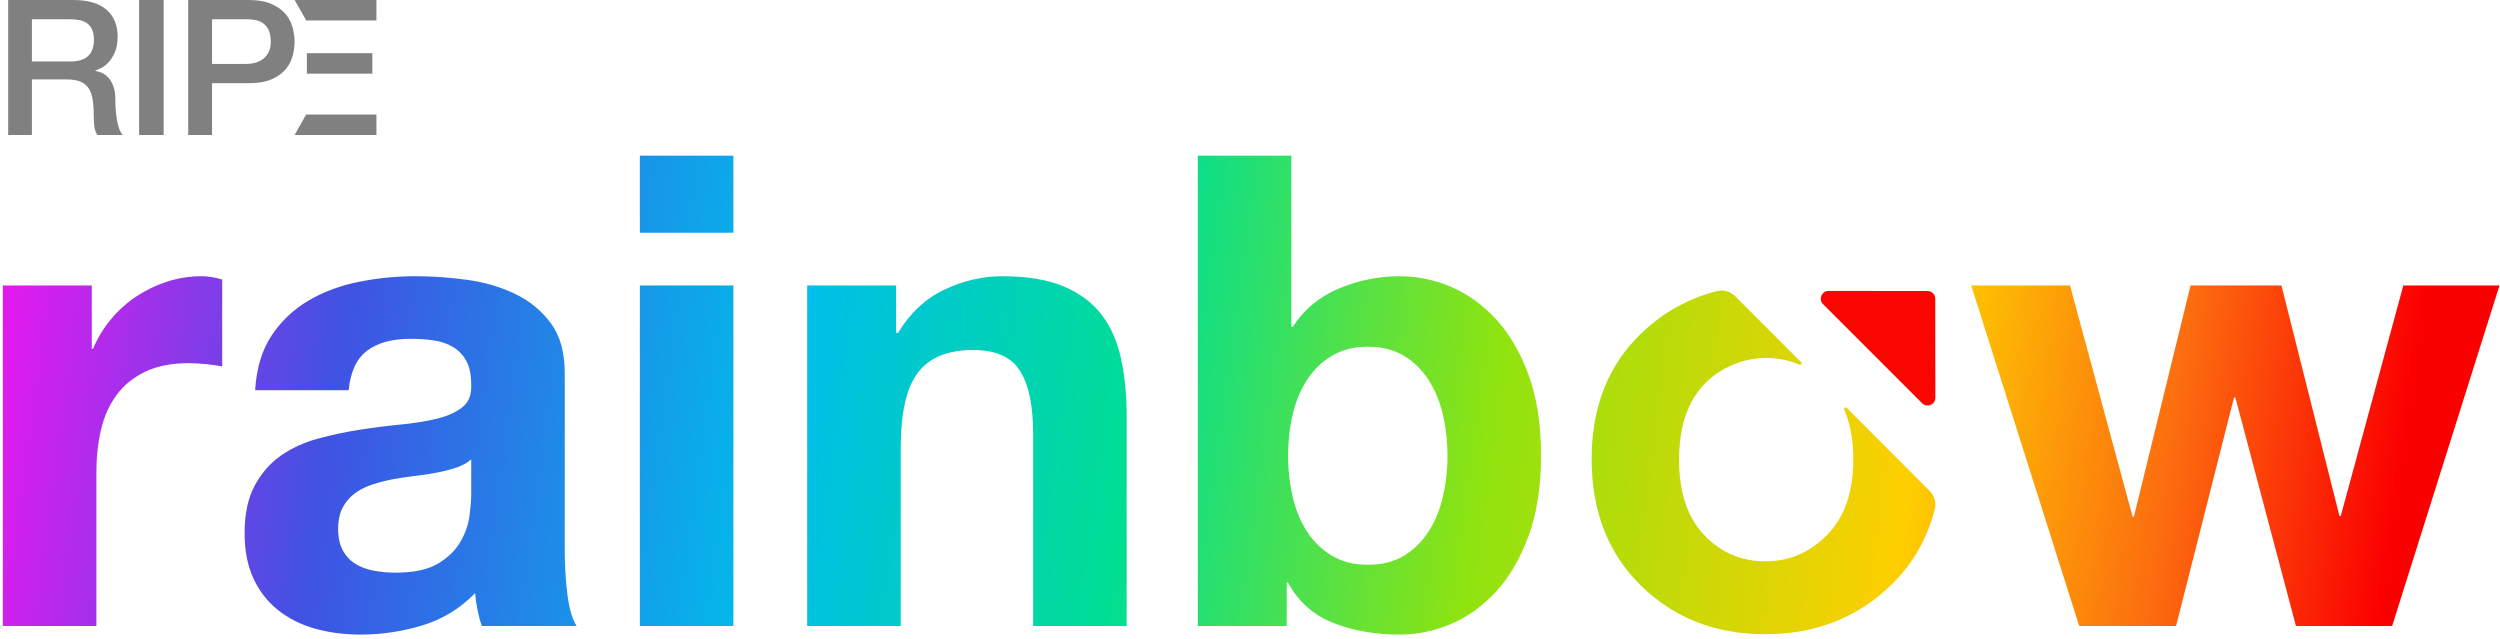
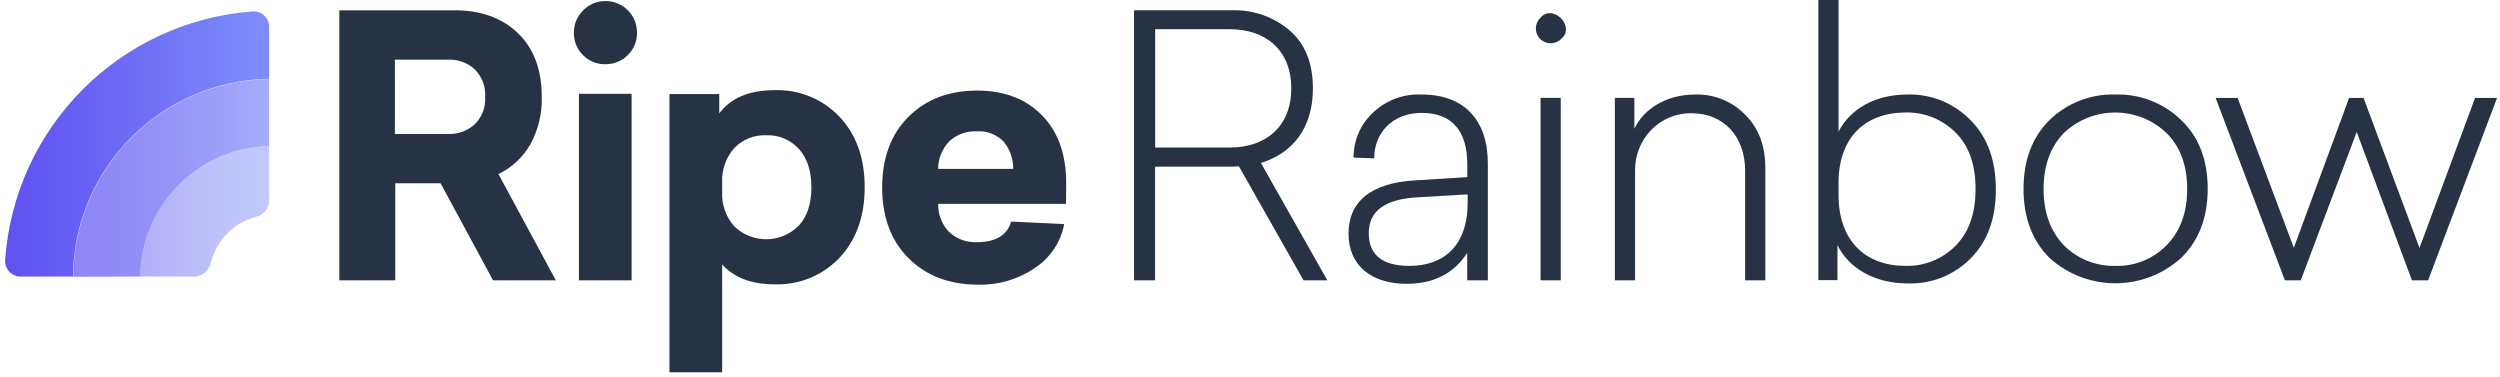
- <svg xmlns="http://www.w3.org/2000/svg" viewBox="0 0 611 156">
+ <svg xmlns="http://www.w3.org/2000/svg" version="1.1" viewBox="0 0 432 65">
  <defs>
-     <linearGradient id="a" x1="95.952%" x2="0%" y1="51.663%" y2="49.174%">
-       <stop stop-color="#FB0000" offset="0" />
-       <stop stop-color="#FC6D0F" offset=".096" />
-       <stop stop-color="#FECF00" offset=".203" />
-       <stop stop-color="#90E30F" offset=".378" />
-       <stop stop-color="#00DE94" offset=".527" />
-       <stop stop-color="#00BEEB" offset=".669" />
-       <stop stop-color="#4052E3" offset=".859" />
-       <stop stop-color="#E519EF" offset="1" />
+     <linearGradient id="c" x1=".017%" y1="49.942%" y2="49.942%">
+       <stop stop-color="#6051F2" offset="0" />
+       <stop stop-color="#6963F4" offset=".34" />
+       <stop stop-color="#7D8CF9" offset=".95" />
+     </linearGradient>
+     <linearGradient id="b" x1="-.105%" x2="100.03%" y1="49.883%" y2="49.883%">
+       <stop stop-color="#6051F2" offset="0" />
+       <stop stop-color="#6459F3" offset=".24" />
+       <stop stop-color="#6E6DF5" offset=".6" />
+       <stop stop-color="#7D8CF9" offset="1" />
+     </linearGradient>
+     <linearGradient id="a" x1="-.04%" y1="49.98%" y2="49.98%">
+       <stop stop-color="#6051F2" offset="0" />
+       <stop stop-color="#645AF3" offset=".1" />
+       <stop stop-color="#7275F6" offset=".45" />
+       <stop stop-color="#7A86F8" offset=".76" />
+       <stop stop-color="#7D8CF9" offset="1" />
    </linearGradient>
  </defs>
-   <g fill-rule="evenodd">
-     <g fill="gray">
-       <path d="M72 0l2.85 5H92V0zM75 18h16v-5H75zM92 28H74.806L72 33h20zM7.795 15.024h9.504c1.854 0 3.259-.443 4.219-1.32.958-.878 1.435-2.195 1.435-3.95 0-1.048-.155-1.903-.463-2.565-.308-.662-.733-1.179-1.273-1.548a4.695 4.695 0 0 0-1.856-.74 12.271 12.271 0 0 0-2.155-.186H7.795v10.309zM2 0h15.808c3.648 0 6.383.786 8.205 2.36 1.825 1.572 2.735 3.758 2.735 6.56 0 1.574-.231 2.877-.695 3.906-.463 1.033-1.003 1.864-1.622 2.498-.618.63-1.227 1.086-1.83 1.362-.604.276-1.043.464-1.323.555v.092c.495.062 1.027.217 1.6.462.572.248 1.104.641 1.599 1.18.494.537.905 1.24 1.23 2.102.325.862.487 1.938.487 3.234 0 1.943.146 3.705.44 5.29.293 1.59.75 2.723 1.366 3.399h-6.21a5.364 5.364 0 0 1-.767-2.355 28.313 28.313 0 0 1-.115-2.498c0-1.507-.093-2.81-.28-3.905-.183-1.093-.525-2.003-1.017-2.725a4.314 4.314 0 0 0-2.018-1.595c-.85-.34-1.94-.51-3.268-.51h-8.53V33H2V0zM34 33h6V0h-6zM51.825 15.624h8.526c.653 0 1.322-.093 2.004-.279a5.715 5.715 0 0 0 1.887-.9c.574-.417 1.04-.97 1.398-1.662.358-.696.538-1.567.538-2.612 0-1.08-.156-1.972-.466-2.682-.312-.71-.732-1.271-1.26-1.686a4.488 4.488 0 0 0-1.818-.855 9.874 9.874 0 0 0-2.19-.233h-8.62v10.909zM46 0h14.677c2.36 0 4.288.34 5.78 1.017 1.49.678 2.638 1.526 3.447 2.545a8.568 8.568 0 0 1 1.654 3.325c.296 1.202.442 2.312.442 3.329 0 1.017-.146 2.12-.442 3.303-.295 1.188-.845 2.288-1.654 3.305-.81 1.02-1.957 1.857-3.448 2.52-1.49.664-3.419.992-5.779.992h-8.852V33H46V0z" />
+   <g fill="none" fill-rule="evenodd">
+     <g fill-rule="nonzero">
+       <path id="Shape" d="m85.198 48.438-9.068-16.766h-7.829v16.766h-9.664v-46.658h19.952c4.531 0 8.168 1.318 10.911 3.953 2.743 2.636 4.115 6.301 4.115 10.997 0.086 2.859-0.59 5.689-1.96 8.201-1.279 2.233-3.204 4.027-5.522 5.147l9.914 18.36h-10.849zm-16.959-25.288h9.165c1.713 0.077 3.386-0.532 4.65-1.692 1.235-1.232 1.884-2.933 1.781-4.675 0.118-1.778-0.53-3.522-1.781-4.79-1.267-1.153-2.938-1.758-4.65-1.683h-9.165v12.84z" fill="#273344" />
+       <path id="Shape" d="m104.59 0.187c1.464-0.025 2.874 0.551 3.901 1.594 1.04 1.028 1.613 2.438 1.585 3.9 0.024 1.44-0.55 2.827-1.585 3.829-1.029 1.04-2.439 1.613-3.901 1.585-1.453 0.034-2.855-0.541-3.866-1.585-1.018-1.012-1.58-2.394-1.559-3.829-0.026-1.469 0.562-2.882 1.621-3.9 0.995-1.032 2.37-1.608 3.803-1.594zm4.552 48.251h-9.103v-32.224h9.103v32.224z" fill="#273344" />
+       <path id="Shape" d="m133.83 15.582c4.244-0.152 8.347 1.532 11.259 4.621 2.886 3.075 4.329 7.123 4.329 12.145s-1.443 9.079-4.329 12.172c-2.916 3.083-7.017 4.764-11.259 4.612-3.949 0-6.963-1.143-9.041-3.428v18.627h-9.103v-48.082h8.604v3.339c1.995-2.665 5.175-4.001 9.54-4.007zm-1.434 7.791c-2.071-0.086-4.079 0.722-5.514 2.217-1.462 1.653-2.214 3.816-2.093 6.019v1.487c-0.121 2.203 0.631 4.366 2.093 6.019 3.136 3.029 8.131 2.958 11.179-0.16 1.437-1.579 2.153-3.781 2.147-6.607-0.006-2.826-0.722-5.025-2.147-6.598-1.442-1.593-3.518-2.463-5.665-2.377z" fill="#273344" />
+       <path id="Shape" d="m184.21 35.225h-22.099c-0.033 1.797 0.638 3.535 1.871 4.844 1.303 1.22 3.044 1.863 4.828 1.781 3.242 0 5.217-1.187 5.923-3.562l9.165 0.436c-0.59 3.085-2.397 5.803-5.015 7.542-2.877 1.982-6.305 3.007-9.798 2.929-4.988 0-9.008-1.517-12.06-4.55-3.052-3.033-4.581-7.108-4.587-12.225 0-5.147 1.517-9.228 4.552-12.243 3.034-3.015 6.983-4.523 11.847-4.523 4.691 0 8.432 1.425 11.223 4.274 2.791 2.849 4.183 6.767 4.178 11.753l-0.027 3.544zm-15.463-12.528c-1.733-0.081-3.427 0.534-4.703 1.71-1.232 1.284-1.924 2.993-1.933 4.773h12.969c0.029-1.746-0.579-3.442-1.71-4.773-1.222-1.21-2.907-1.833-4.623-1.71z" fill="#273344" />
+       <path id="Shape" d="m225.25 48.438-11.17-19.705-1.122 0.062h-13.361v19.642h-3.634v-46.658h17.022c3.649-0.106 7.204 1.166 9.958 3.562 2.619 2.306 3.928 5.61 3.928 9.973 0 6.794-3.492 11.157-8.987 12.84l11.481 20.284h-4.115zm-25.635-22.946h12.907c6.057 0 10.608-3.49 10.608-10.222 0-6.731-4.552-10.222-10.608-10.222h-12.907v20.444z" fill="#273344" />
+       <path id="Shape" d="m257.1 28.297v20.141h-3.563v-4.737c-2.307 3.562-5.799 5.343-10.475 5.343-6.048 0-10.038-3.116-10.038-8.673s3.91-8.771 11.544-9.207l8.979-0.561v-2.244c0-5.672-2.619-8.851-7.856-8.851-5.237 0-8.23 3.615-8.23 7.853l-3.563-0.125c-0.02-2.862 1.128-5.608 3.18-7.604 2.261-2.245 5.358-3.443 8.542-3.303 7.429 0 11.481 4.425 11.481 11.967zm-3.492 5.298-8.667 0.499c-5.612 0.309-8.417 2.365-8.417 6.17 0 3.811 2.369 5.681 7.046 5.681 5.799 0 10.038-3.375 10.038-10.916v-1.434z" fill="#273344" />
+       <path id="Shape" d="m269.76 6.731c-0.999 0.998-2.618 0.998-3.616-9e-8 -0.999-0.998-0.999-2.617 0-3.615 2.12-2.618 6.235 1.496 3.616 3.615zm-0.062 41.707h-3.492v-31.521h3.492v31.521z" fill="#273344" />
+       <path id="Path" d="m301.62 19.883c2.307 2.306 3.429 5.343 3.429 9.162v19.393h-3.492v-18.957c0-5.921-3.741-9.91-9.228-9.91-2.656-0.057-5.213 1.006-7.046 2.929-1.79 1.88-2.774 4.385-2.743 6.981v18.957h-3.492v-31.521h3.367v5.343c1.496-3.241 5.3-5.921 10.475-5.921 3.282-0.118 6.459 1.171 8.729 3.544z" fill="#273344" />
+       <path id="e" d="m317.7 0v22.75c1.933-3.802 6.173-6.42 11.909-6.42 4.101-0.114 8.061 1.502 10.911 4.452 2.93 2.929 4.364 6.918 4.364 11.967 0 5.049-1.434 8.975-4.364 11.905-2.868 2.908-6.829 4.476-10.911 4.319-5.736 0-10.163-2.671-12.096-6.616v6.055h-3.305v-48.412h3.492zm0 31.601v2.119c0 7.916 4.676 12.225 11.579 12.225 3.248 0.081 6.386-1.186 8.667-3.499 2.307-2.369 3.429-5.61 3.429-9.794s-1.122-7.417-3.429-9.723c-2.282-2.311-5.419-3.575-8.667-3.49-6.903 0.009-11.579 4.247-11.579 12.163z" fill="#273344" />
+       <path d="m365.53 16.33c4.25-0.126 8.369 1.481 11.41 4.452 3.055 2.929 4.552 6.918 4.552 11.842s-1.496 8.904-4.552 11.905c-6.463 5.898-16.358 5.898-22.82 0-2.993-2.992-4.454-6.981-4.454-11.905s1.496-8.904 4.454-11.842c3.041-2.971 7.16-4.578 11.41-4.452zm-8.907 6.669c-2.307 2.369-3.492 5.61-3.492 9.661 0 4.051 1.185 7.293 3.492 9.723 2.353 2.36 5.575 3.648 8.907 3.562 3.319 0.101 6.529-1.191 8.854-3.562 2.375-2.434 3.563-5.675 3.563-9.723 0-4.051-1.185-7.293-3.563-9.661-4.975-4.739-12.795-4.739-17.77 0h0.009z" fill="#273344" />
+       <polygon id="Path" points="419.58 48.438 416.78 48.438 407.24 22.812 397.57 48.438 394.83 48.438 382.86 16.918 386.66 16.918 396.37 42.82 405.93 16.918 408.42 16.918 418.09 42.847 427.69 16.918 431.49 16.918" fill="#273344" />
+       <path id="Path" d="m12.613 47.788c0.157-18.693 15.194-33.852 33.892-34.165v-8.975c0.003-0.749-0.309-1.464-0.86-1.972-0.55-0.508-1.289-0.762-2.035-0.699-22.926 1.73-41.113 20.009-42.719 42.936-0.058 0.751 0.204 1.492 0.721 2.039s1.242 0.852 1.995 0.837h9.005z" fill="url(#c)" />
+       <path id="d" d="m24.228 47.788c0.163-12.274 9.992-22.23 22.268-22.554v-11.575c-18.68 0.337-33.691 15.489-33.847 34.165l11.579-0.036z" fill="url(#b)" opacity=".7" />
+       <path d="m36.395 45.545c0.941-3.965 3.999-7.083 7.945-8.103 1.287-0.351 2.175-1.525 2.165-2.858v-9.349c-12.276 0.324-22.105 10.28-22.268 22.554h9.272c1.366 0.01 2.56-0.918 2.886-2.244z" fill="url(#a)" opacity=".47" />
    </g>
-     <path d="m0.694 69.763h21.735v15.456h0.322a28.116 28.116 0 0 1 4.347 -7.164 28.479 28.479 0 0 1 6.279 -5.636 30.68 30.68 0 0 1 7.567 -3.622 27.3 27.3 0 0 1 8.372 -1.288c1.503 0 3.166 0.268 4.991 0.805v21.252c-1.073-0.215-2.361-0.402-3.864-0.564a40.828 40.828 0 0 0 -4.347 -0.241c-4.186 0-7.728 0.698-10.626 2.093s-5.232 3.3-7.003 5.716c-1.772 2.415-3.033 5.232-3.784 8.452s-1.127 6.708-1.127 10.465v37.513h-22.862v-83.237zm61.663 25.599c0.322-5.367 1.664-9.821 4.025-13.363a27.408 27.408 0 0 1 9.016 -8.533c3.65-2.147 7.755-3.676 12.317-4.588a70.023 70.023 0 0 1 13.765 -1.369c4.186 0 8.426 0.295 12.719 0.885s8.211 1.745 11.753 3.462 6.44 4.105 8.694 7.165c2.254 3.059 3.381 7.11 3.381 12.155v43.309c0 3.757 0.215 7.352 0.644 10.787 0.43 3.435 1.18 6.01 2.254 7.728h-23.184a32.807 32.807 0 0 1 -1.046 -3.945 34.347 34.347 0 0 1 -0.564 -4.105c-3.65 3.757-7.943 6.386-12.88 7.889a51.697 51.697 0 0 1 -15.134 2.254c-3.971 0-7.674-0.483-11.109-1.449s-6.44-2.469-9.016-4.508c-2.576-2.04-4.588-4.615-6.038-7.728-1.449-3.113-2.173-6.816-2.173-11.109 0-4.723 0.832-8.613 2.495-11.673 1.664-3.059 3.81-5.5 6.44-7.325s5.635-3.193 9.017-4.106a96.249 96.249 0 0 1 10.223 -2.173c3.435-0.537 6.816-0.966 10.143-1.288s6.279-0.805 8.855-1.449 4.615-1.583 6.118-2.817c1.503-1.235 2.2-3.033 2.093-5.394 0-2.469-0.402-4.427-1.208-5.876-0.805-1.45-1.878-2.576-3.22-3.381-1.341-0.806-2.897-1.342-4.668-1.61-1.772-0.269-3.677-0.403-5.716-0.403-4.508 0-8.05 0.966-10.626 2.898s-4.079 5.152-4.508 9.66h-22.862zm52.808 16.905c-0.966 0.859-2.173 1.53-3.623 2.013a36.998 36.998 0 0 1 -4.668 1.207c-1.664 0.322-3.408 0.59-5.233 0.805s-3.65 0.483-5.474 0.805a41.286 41.286 0 0 0 -5.072 1.288c-1.663 0.537-3.112 1.261-4.346 2.173a10.332 10.332 0 0 0 -2.979 3.462c-0.751 1.395-1.127 3.166-1.127 5.313 0 2.04 0.376 3.757 1.127 5.152s1.771 2.495 3.059 3.3c1.288 0.806 2.79 1.369 4.508 1.691 1.717 0.322 3.488 0.483 5.313 0.483 4.508 0 7.996-0.751 10.465-2.254s4.293-3.3 5.474-5.394c1.18-2.093 1.905-4.212 2.174-6.359 0.268-2.147 0.402-3.864 0.402-5.152v-8.533zm64.078-55.384h-22.862v-18.837h22.862v18.837zm-22.862 12.88h22.862v83.237h-22.862v-83.237zm40.894 0h21.735v11.592h0.483c2.898-4.83 6.655-8.345 11.27-10.546 4.615-2.2 9.338-3.3 14.168-3.3 6.118 0 11.136 0.832 15.054 2.495 3.917 1.664 7.003 3.972 9.257 6.923 2.254 2.952 3.837 6.548 4.75 10.787 0.912 4.24 1.368 8.936 1.368 14.088v51.198h-22.862v-47.012c0-6.87-1.073-11.994-3.22-15.376-2.147-3.38-5.957-5.071-11.431-5.071-6.225 0-10.733 1.851-13.524 5.555-2.79 3.703-4.186 9.794-4.186 18.273v43.631h-22.862v-83.237zm156.49 41.699c0-3.542-0.376-6.923-1.127-10.143s-1.932-6.064-3.542-8.533-3.622-4.427-6.038-5.877c-2.415-1.449-5.34-2.173-8.774-2.173-3.327 0-6.225 0.724-8.694 2.173-2.469 1.45-4.508 3.408-6.118 5.877s-2.79 5.313-3.542 8.533c-0.751 3.22-1.127 6.601-1.127 10.143 0 3.435 0.376 6.762 1.127 9.982s1.932 6.064 3.542 8.533 3.65 4.427 6.118 5.876c2.469 1.45 5.367 2.174 8.694 2.174 3.435 0 6.36-0.724 8.774-2.173 2.416-1.45 4.428-3.408 6.038-5.877s2.79-5.313 3.542-8.533a43.786 43.786 0 0 0 1.127 -9.982zm-61.019-73.416h22.862v41.86h0.322c2.79-4.293 6.574-7.433 11.35-9.419a38.426 38.426 0 0 1 14.893 -2.978c4.186 0 8.318 0.859 12.397 2.576s7.755 4.347 11.029 7.889c3.273 3.542 5.93 8.077 7.969 13.605 2.04 5.527 3.059 12.101 3.059 19.722 0 7.62-1.02 14.195-3.059 19.723-2.04 5.527-4.696 10.062-7.97 13.604-3.273 3.542-6.95 6.172-11.028 7.889-4.079 1.717-8.211 2.576-12.397 2.576-6.118 0-11.592-0.966-16.422-2.898s-8.48-5.206-10.948-9.821h-0.322v10.626h-21.735v-114.95zm158.61 61.652l20.202 20.235c1.169 1.17 1.708 2.877 1.304 4.483-1.845 7.31-5.46 13.568-10.87 18.758-8.217 7.883-18.407 11.826-30.559 11.826-12.156 0-22.267-3.943-30.335-11.826-8.07-7.884-12.104-18.208-12.104-30.987 0-12.77 4.086-23.053 12.254-30.834 5.307-5.057 11.454-8.453 18.425-10.218 1.601-0.408 3.3 0.133 4.467 1.301l16.046 16.072c0.29 0.292-0.026 0.78-0.4 0.617-2.456-1.05-5.117-1.598-7.985-1.635a20.729 20.729 0 0 0 -8.938 1.938c-8.34 3.877-12.5 11.51-12.5 22.91 0 7.985 2.04 14.12 6.129 18.41 4.082 4.294 9.062 6.436 14.941 6.436 5.877 0 10.931-2.168 15.166-6.508 4.234-4.342 6.35-10.481 6.35-18.41 0-4.702-0.746-8.75-2.219-12.165-0.16-0.377 0.336-0.695 0.625-0.403zm133.28 53.302h-23.506l-14.812-55.867h-0.322l-14.167 55.867h-23.667l-26.404-83.237h24.15l15.295 56.511h0.322l13.846-56.511h22.218l14.168 56.35h0.322l15.295-56.35h23.506l-26.243 83.237z" fill="url(#a)" fill-rule="nonzero" />
-     <path d="M446.902 71.104c-1.69 0-2.539 2.044-1.342 3.239l24.2 24.202c1.198 1.195 3.242.345 3.24-1.342l-.02-24.185a1.895 1.895 0 0 0-1.894-1.895l-24.184-.02z" fill="#FB0501" />
  </g>
</svg>
